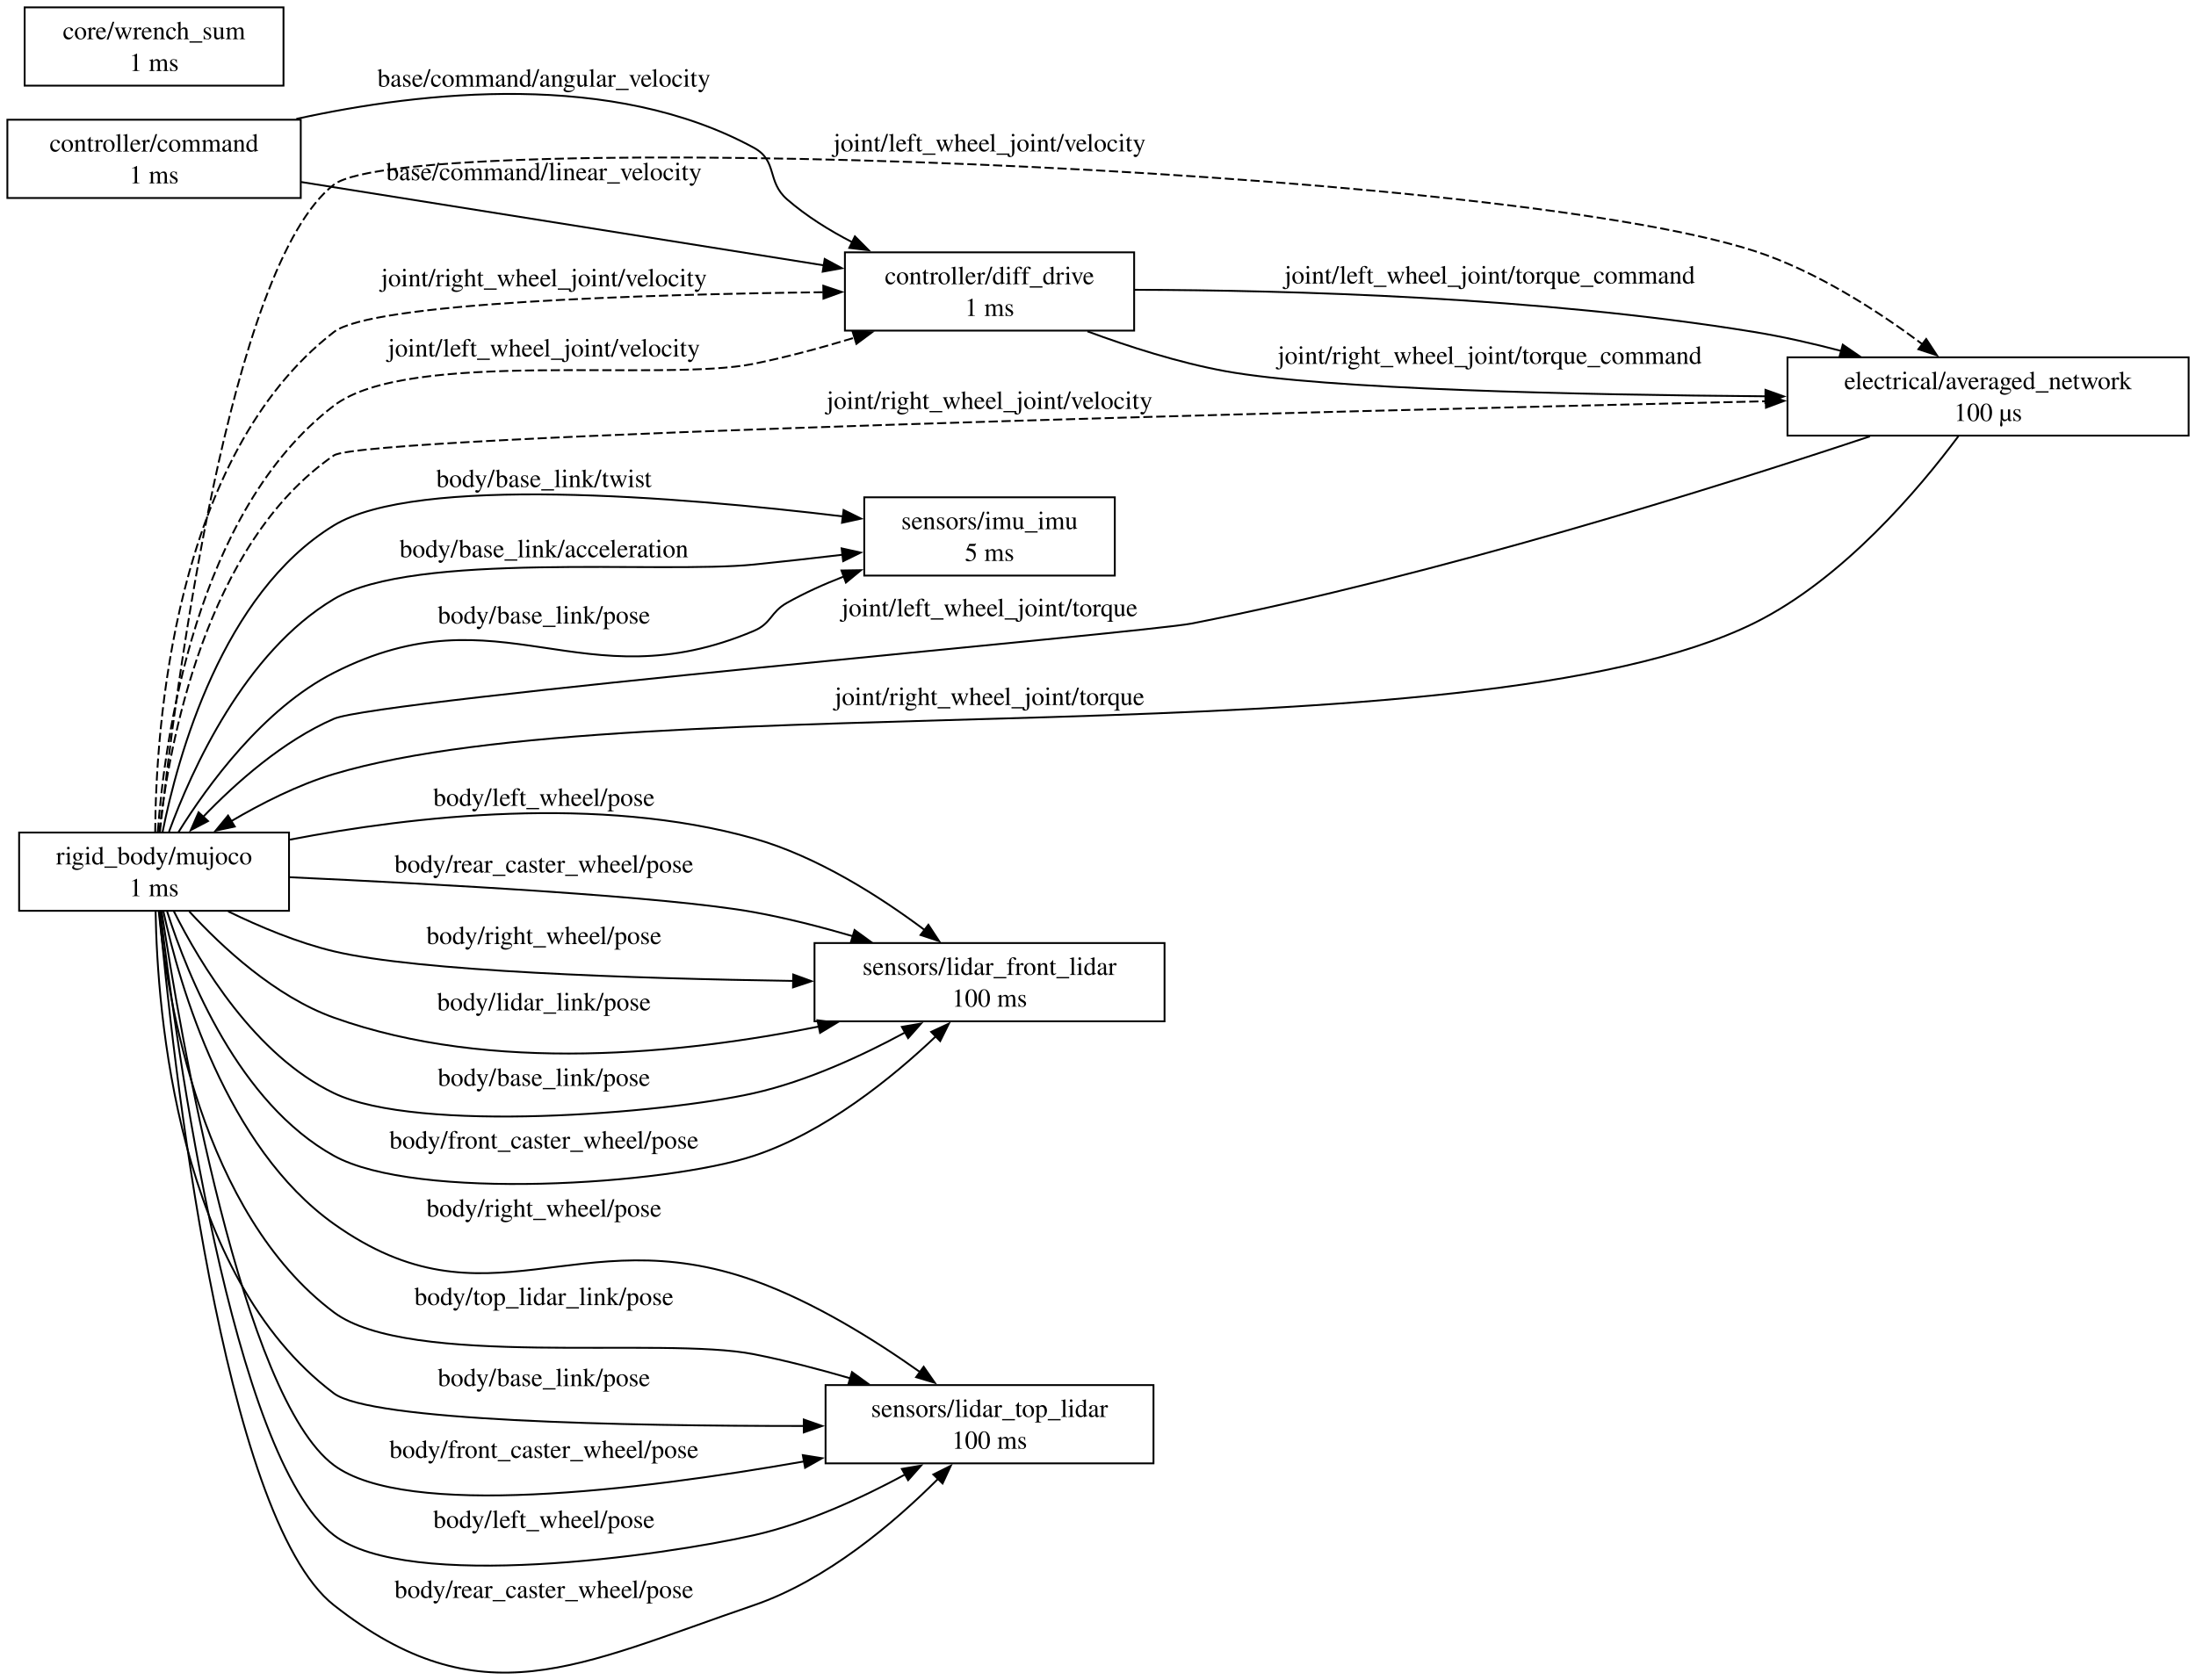
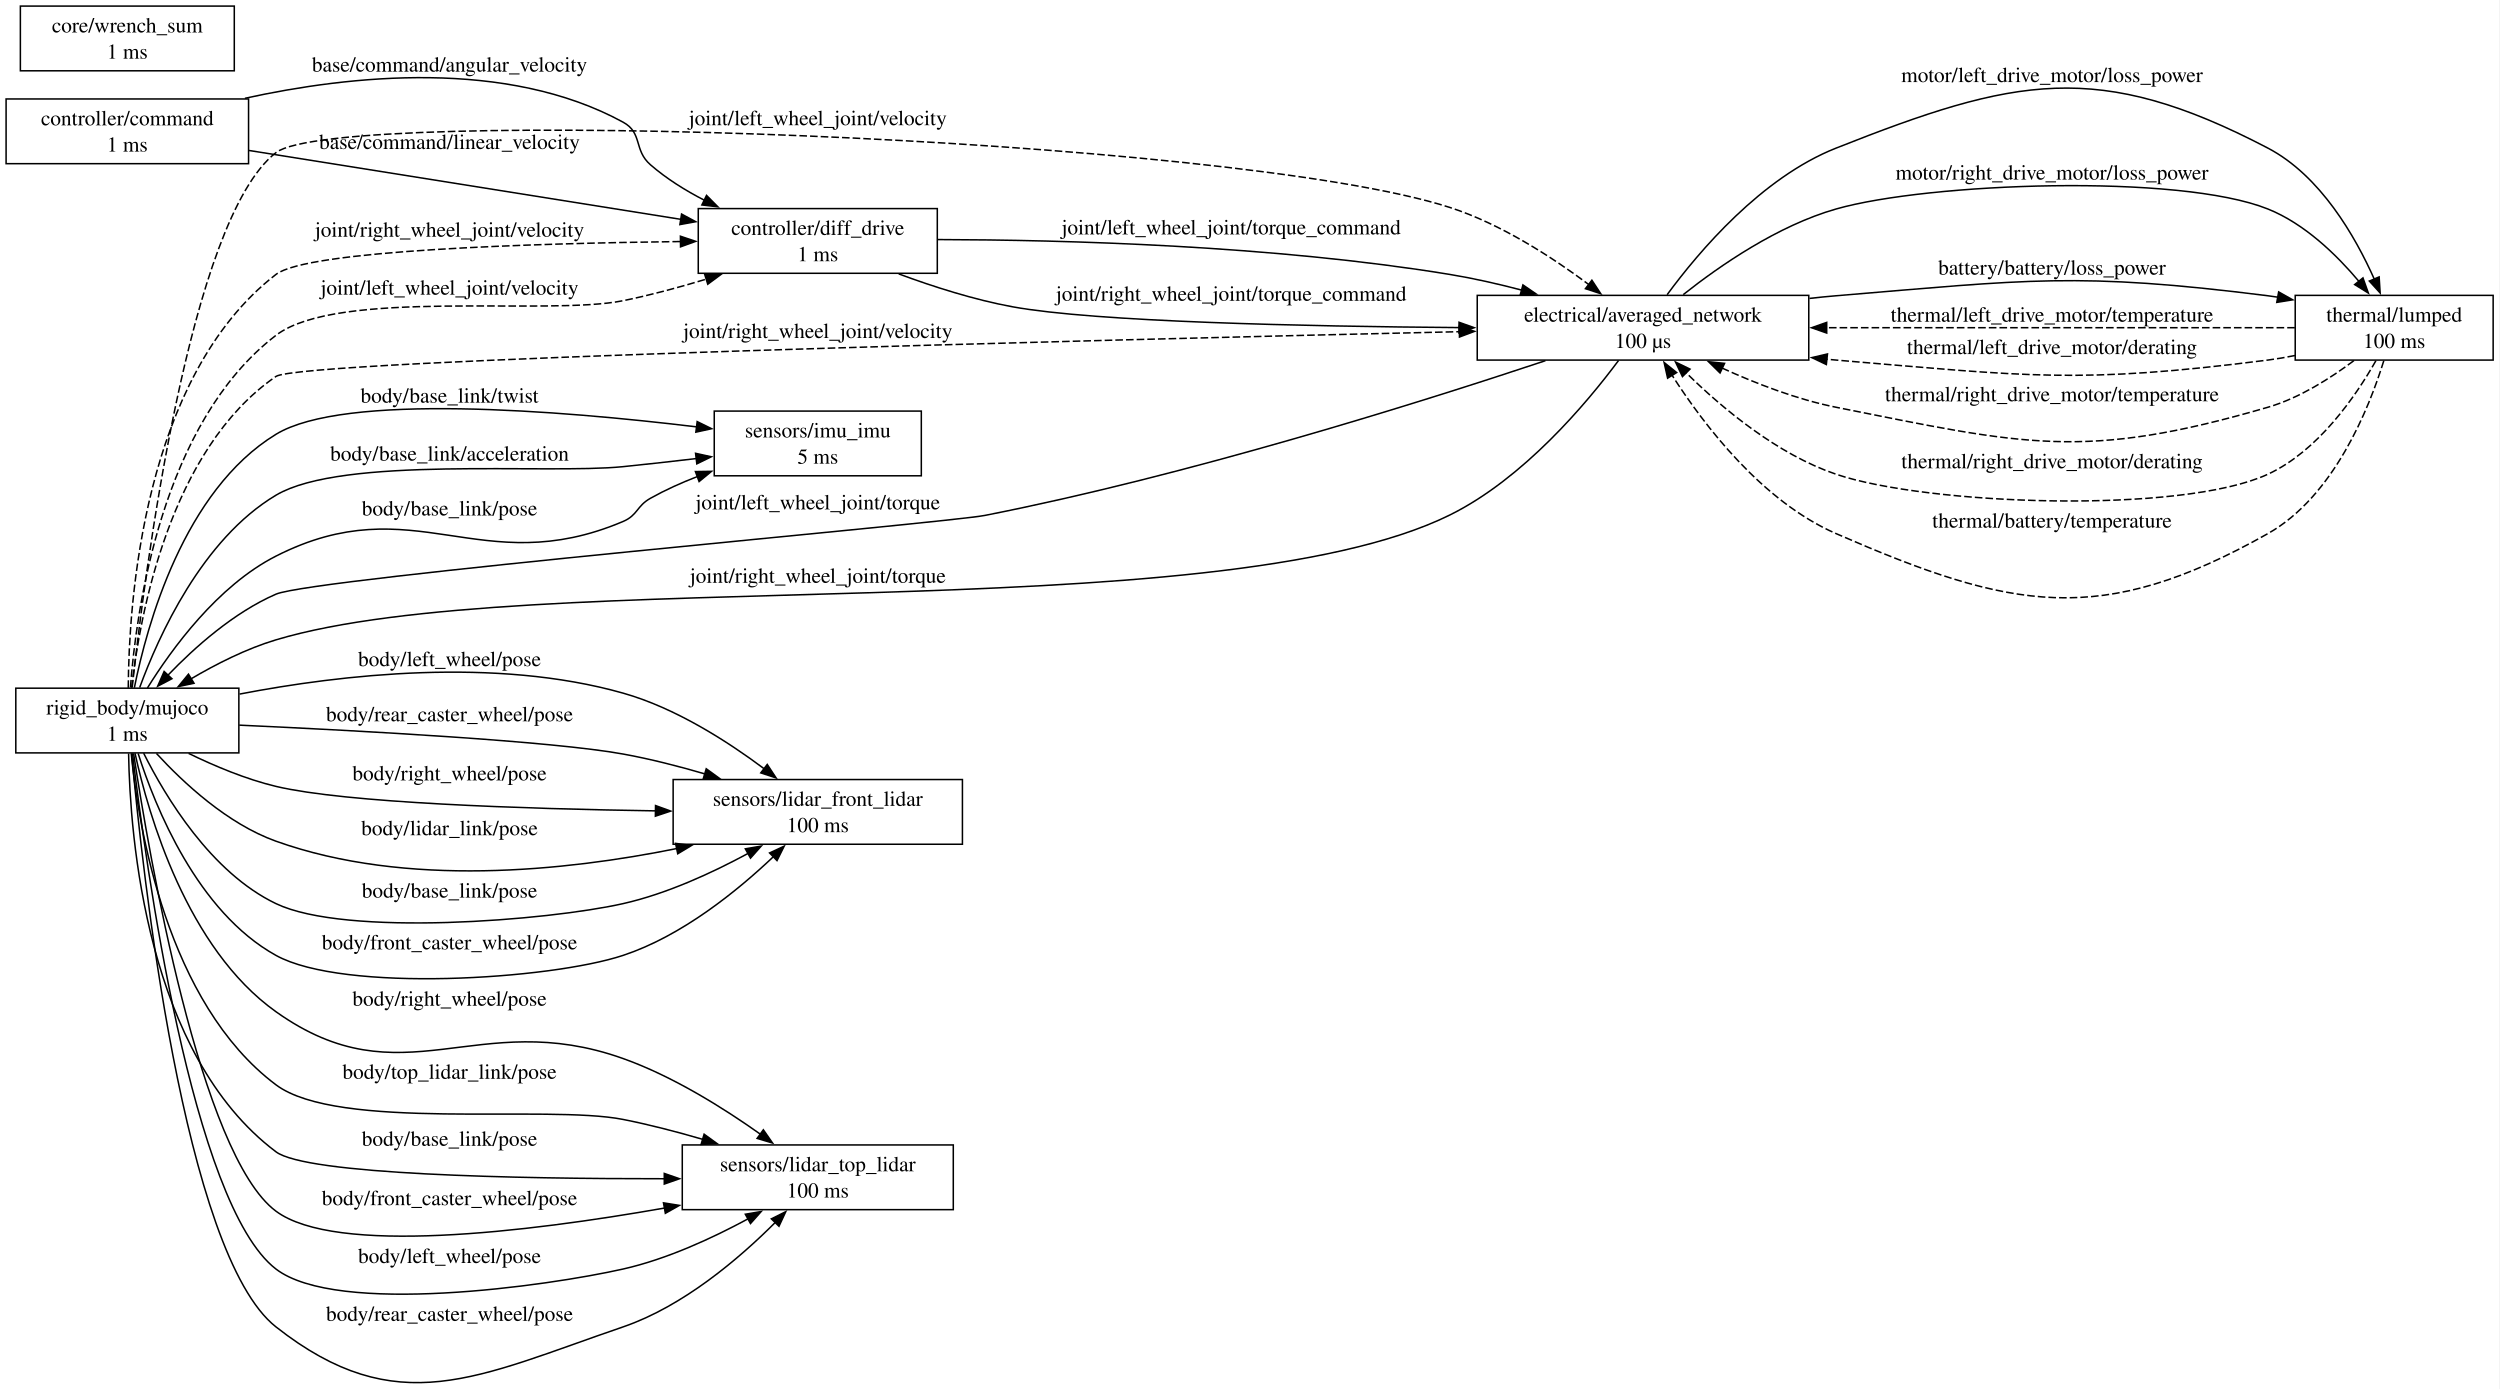
- <svg xmlns="http://www.w3.org/2000/svg" width="1192pt" height="912pt" viewBox="0.00 0.00 1192.00 912.00">
+ <svg xmlns="http://www.w3.org/2000/svg" width="1642pt" height="912pt" viewBox="0.00 0.00 1642.00 912.00">
  <g id="graph0" class="graph" transform="scale(1 1) rotate(0) translate(4 908.4)">
-     <polygon fill="white" stroke="none" points="-4,4 -4,-908.4 1188,-908.4 1188,4 -4,4" />
+     <polygon fill="white" stroke="none" points="-4,4 -4,-908.4 1637.5,-908.4 1637.5,4 -4,4" />
    <g id="node1" class="node">
      <polygon fill="none" stroke="black" points="152.88,-456.4 6.38,-456.4 6.38,-413.9 152.88,-413.9 152.88,-456.4" />
      <text xml:space="preserve" text-anchor="middle" x="79.62" y="-439.1" font-family="Times,serif" font-size="14.00">rigid_body/mujoco</text>
      <text xml:space="preserve" text-anchor="middle" x="79.62" y="-421.85" font-family="Times,serif" font-size="14.00">1 ms</text>
    </g>
    <g id="node3" class="node">
      <polygon fill="none" stroke="black" points="611.62,-771.4 454.62,-771.4 454.62,-728.9 611.62,-728.9 611.62,-771.4" />
      <text xml:space="preserve" text-anchor="middle" x="533.12" y="-754.1" font-family="Times,serif" font-size="14.00">controller/diff_drive</text>
      <text xml:space="preserve" text-anchor="middle" x="533.12" y="-736.85" font-family="Times,serif" font-size="14.00">1 ms</text>
    </g>
    <g id="edge5" class="edge">
      <path fill="none" stroke="black" stroke-dasharray="5,2" d="M81.66,-456.85C85.34,-506.91 101.98,-630.61 177.25,-688.15 217.7,-719.08 355.34,-700.8 405.25,-710.9 423.22,-714.54 442.26,-719.7 459.98,-725.1" />
      <polygon fill="black" stroke="black" points="458.78,-728.39 469.37,-728.02 460.86,-721.71 458.78,-728.39" />
      <text xml:space="preserve" text-anchor="middle" x="291.25" y="-714.85" font-family="Times,serif" font-size="14.00">joint/left_wheel_joint/velocity</text>
    </g>
    <g id="edge6" class="edge">
      <path fill="none" stroke="black" stroke-dasharray="5,2" d="M80.24,-456.61C80.56,-512.1 89.89,-660.76 177.25,-728.15 197.82,-744.02 344.78,-748.53 443.02,-749.76" />
      <polygon fill="black" stroke="black" points="442.89,-753.26 452.93,-749.88 442.97,-746.26 442.89,-753.26" />
      <text xml:space="preserve" text-anchor="middle" x="291.25" y="-752.92" font-family="Times,serif" font-size="14.00">joint/right_wheel_joint/velocity</text>
    </g>
    <g id="node4" class="node">
      <polygon fill="none" stroke="black" points="1184,-714.4 966.25,-714.4 966.25,-671.9 1184,-671.9 1184,-714.4" />
      <text xml:space="preserve" text-anchor="middle" x="1075.12" y="-697.1" font-family="Times,serif" font-size="14.00">electrical/averaged_network</text>
      <text xml:space="preserve" text-anchor="middle" x="1075.12" y="-679.85" font-family="Times,serif" font-size="14.00">100 µs</text>
    </g>
    <g id="edge8" class="edge">
      <path fill="none" stroke="black" stroke-dasharray="5,2" d="M82.83,-456.89C90.74,-529.88 120.25,-764.04 177.25,-808.15 217.22,-839.09 804.77,-818.64 948.25,-772.15 981.84,-761.27 1015.48,-739.45 1039.53,-721.5" />
      <polygon fill="black" stroke="black" points="1041.55,-724.36 1047.37,-715.5 1037.3,-718.79 1041.55,-724.36" />
      <text xml:space="preserve" text-anchor="middle" x="533.12" y="-826.19" font-family="Times,serif" font-size="14.00">joint/left_wheel_joint/velocity</text>
    </g>
-     <g id="edge10" class="edge">
+     <g id="edge12" class="edge">
      <path fill="none" stroke="black" stroke-dasharray="5,2" d="M82.45,-456.63C87.68,-503.2 107.22,-613.12 177.25,-661.15 193.05,-671.99 714.34,-685.07 954.78,-690.55" />
      <polygon fill="black" stroke="black" points="954.43,-694.04 964.5,-690.77 954.58,-687.04 954.43,-694.04" />
      <text xml:space="preserve" text-anchor="middle" x="533.12" y="-686.39" font-family="Times,serif" font-size="14.00">joint/right_wheel_joint/velocity</text>
    </g>
-     <g id="node5" class="node">
+     <g id="node6" class="node">
      <polygon fill="none" stroke="black" points="628.12,-396.4 438.12,-396.4 438.12,-353.9 628.12,-353.9 628.12,-396.4" />
      <text xml:space="preserve" text-anchor="middle" x="533.12" y="-379.1" font-family="Times,serif" font-size="14.00">sensors/lidar_front_lidar</text>
      <text xml:space="preserve" text-anchor="middle" x="533.12" y="-361.85" font-family="Times,serif" font-size="14.00">100 ms</text>
    </g>
-     <g id="edge11" class="edge">
+     <g id="edge19" class="edge">
      <path fill="none" stroke="black" d="M98.75,-413.54C116.47,-394.24 145.38,-367.3 177.25,-355.9 262.77,-325.32 367.26,-336.27 440.64,-351.1" />
      <polygon fill="black" stroke="black" points="439.7,-354.48 450.21,-353.1 441.14,-347.63 439.7,-354.48" />
      <text xml:space="preserve" text-anchor="middle" x="291.25" y="-359.85" font-family="Times,serif" font-size="14.00">body/lidar_link/pose</text>
    </g>
-     <g id="edge12" class="edge">
+     <g id="edge20" class="edge">
      <path fill="none" stroke="black" d="M90.34,-413.72C104.68,-385.03 134.5,-335.39 177.25,-314.9 222.94,-293.01 355.82,-303.76 405.25,-314.9 433.95,-321.37 463.78,-335.13 487.3,-347.86" />
      <polygon fill="black" stroke="black" points="485.53,-350.89 495.97,-352.69 488.93,-344.77 485.53,-350.89" />
      <text xml:space="preserve" text-anchor="middle" x="291.25" y="-318.85" font-family="Times,serif" font-size="14.00">body/base_link/pose</text>
    </g>
-     <g id="edge13" class="edge">
+     <g id="edge21" class="edge">
      <path fill="none" stroke="black" d="M86.72,-413.53C97.97,-378.27 125.69,-309.45 177.25,-280.9 221.58,-256.37 357.15,-264.99 405.25,-280.9 443.77,-293.64 480.11,-323.1 503.95,-345.72" />
      <polygon fill="black" stroke="black" points="501.45,-348.18 511.06,-352.65 506.33,-343.16 501.45,-348.18" />
      <text xml:space="preserve" text-anchor="middle" x="291.25" y="-284.85" font-family="Times,serif" font-size="14.00">body/front_caster_wheel/pose</text>
    </g>
-     <g id="edge14" class="edge">
+     <g id="edge22" class="edge">
      <path fill="none" stroke="black" d="M153.35,-452.53C220.14,-465.38 321.2,-476.92 405.25,-453.15 439.52,-443.46 473.63,-421.63 497.84,-403.52" />
      <polygon fill="black" stroke="black" points="499.93,-406.32 505.74,-397.46 495.67,-400.77 499.93,-406.32" />
      <text xml:space="preserve" text-anchor="middle" x="291.25" y="-470.88" font-family="Times,serif" font-size="14.00">body/left_wheel/pose</text>
    </g>
-     <g id="edge15" class="edge">
+     <g id="edge23" class="edge">
      <path fill="none" stroke="black" d="M153.14,-432.13C233.72,-428.43 358.63,-421.61 405.25,-413.15 422.96,-409.94 441.69,-405.15 459.18,-400.03" />
      <polygon fill="black" stroke="black" points="459.86,-403.48 468.43,-397.25 457.85,-396.78 459.86,-403.48" />
      <text xml:space="preserve" text-anchor="middle" x="291.25" y="-434.68" font-family="Times,serif" font-size="14.00">body/rear_caster_wheel/pose</text>
    </g>
-     <g id="edge16" class="edge">
+     <g id="edge24" class="edge">
      <path fill="none" stroke="black" d="M119.87,-413.57C136.98,-405.24 157.58,-396.59 177.25,-391.9 222.87,-381.03 339.53,-377.16 426.73,-375.82" />
      <polygon fill="black" stroke="black" points="426.55,-379.32 436.5,-375.68 426.45,-372.32 426.55,-379.32" />
      <text xml:space="preserve" text-anchor="middle" x="291.25" y="-395.85" font-family="Times,serif" font-size="14.00">body/right_wheel/pose</text>
    </g>
-     <g id="node6" class="node">
+     <g id="node7" class="node">
      <polygon fill="none" stroke="black" points="622.12,-156.4 444.12,-156.4 444.12,-113.9 622.12,-113.9 622.12,-156.4" />
      <text xml:space="preserve" text-anchor="middle" x="533.12" y="-139.1" font-family="Times,serif" font-size="14.00">sensors/lidar_top_lidar</text>
      <text xml:space="preserve" text-anchor="middle" x="533.12" y="-121.85" font-family="Times,serif" font-size="14.00">100 ms</text>
    </g>
-     <g id="edge17" class="edge">
+     <g id="edge25" class="edge">
      <path fill="none" stroke="black" d="M82.18,-413.53C86.91,-365.44 105.56,-249.64 177.25,-195.9 217.99,-165.37 355.3,-183.03 405.25,-173.15 422.37,-169.77 440.48,-165.05 457.5,-160.09" />
      <polygon fill="black" stroke="black" points="458.47,-163.45 467.06,-157.24 456.47,-156.75 458.47,-163.45" />
      <text xml:space="preserve" text-anchor="middle" x="291.25" y="-199.85" font-family="Times,serif" font-size="14.00">body/top_lidar_link/pose</text>
    </g>
-     <g id="edge18" class="edge">
+     <g id="edge26" class="edge">
      <path fill="none" stroke="black" d="M80.46,-413.53C81.37,-359.04 92.11,-215.91 177.25,-151.9 197.26,-136.86 334.57,-134.16 432.38,-134.2" />
      <polygon fill="black" stroke="black" points="432.29,-137.7 442.29,-134.21 432.3,-130.7 432.29,-137.7" />
      <text xml:space="preserve" text-anchor="middle" x="291.25" y="-155.85" font-family="Times,serif" font-size="14.00">body/base_link/pose</text>
    </g>
-     <g id="edge19" class="edge">
+     <g id="edge27" class="edge">
      <path fill="none" stroke="black" d="M83.73,-413.61C93.75,-347.53 127.46,-149.95 177.25,-112.9 216.29,-83.85 341.86,-99.03 432.56,-114.97" />
      <polygon fill="black" stroke="black" points="431.77,-118.38 442.23,-116.7 433,-111.49 431.77,-118.38" />
      <text xml:space="preserve" text-anchor="middle" x="291.25" y="-116.85" font-family="Times,serif" font-size="14.00">body/front_caster_wheel/pose</text>
    </g>
-     <g id="edge20" class="edge">
+     <g id="edge28" class="edge">
      <path fill="none" stroke="black" d="M83.02,-413.65C91.41,-342.57 122.02,-117.27 177.25,-74.9 217.45,-44.07 355.82,-63.76 405.25,-74.9 433.95,-81.37 463.78,-95.13 487.3,-107.86" />
      <polygon fill="black" stroke="black" points="485.53,-110.89 495.97,-112.69 488.93,-104.77 485.53,-110.89" />
      <text xml:space="preserve" text-anchor="middle" x="291.25" y="-78.85" font-family="Times,serif" font-size="14.00">body/left_wheel/pose</text>
    </g>
-     <g id="edge21" class="edge">
+     <g id="edge29" class="edge">
      <path fill="none" stroke="black" d="M82.44,-413.56C89.33,-337.59 116.57,-84.62 177.25,-36.9 256.9,25.73 309.37,-4.12 405.25,-36.9 444.87,-50.45 481.69,-81.95 505.35,-105.66" />
      <polygon fill="black" stroke="black" points="502.62,-107.86 512.1,-112.59 507.63,-102.98 502.62,-107.86" />
      <text xml:space="preserve" text-anchor="middle" x="291.25" y="-40.85" font-family="Times,serif" font-size="14.00">body/rear_caster_wheel/pose</text>
    </g>
-     <g id="edge22" class="edge">
+     <g id="edge30" class="edge">
      <path fill="none" stroke="black" d="M84.67,-413.67C93.54,-373.1 118.75,-285.53 177.25,-243.9 260.56,-184.62 308.94,-247.51 405.25,-213.15 437.93,-201.5 471.21,-180.63 495.48,-163.41" />
      <polygon fill="black" stroke="black" points="497.37,-166.36 503.42,-157.66 493.27,-160.69 497.37,-166.36" />
      <text xml:space="preserve" text-anchor="middle" x="291.25" y="-247.85" font-family="Times,serif" font-size="14.00">body/right_wheel/pose</text>
    </g>
-     <g id="node7" class="node">
+     <g id="node8" class="node">
      <polygon fill="none" stroke="black" points="601.12,-638.4 465.12,-638.4 465.12,-595.9 601.12,-595.9 601.12,-638.4" />
      <text xml:space="preserve" text-anchor="middle" x="533.12" y="-621.1" font-family="Times,serif" font-size="14.00">sensors/imu_imu</text>
      <text xml:space="preserve" text-anchor="middle" x="533.12" y="-603.85" font-family="Times,serif" font-size="14.00">5 ms</text>
    </g>
-     <g id="edge23" class="edge">
+     <g id="edge31" class="edge">
      <path fill="none" stroke="black" d="M92.82,-456.52C108.67,-482.02 138.9,-523.66 177.25,-543.15 268.04,-589.29 311.5,-526.14 405.25,-565.9 414.9,-570 414.1,-576.03 423.25,-581.15 432.89,-586.56 443.46,-591.31 454.12,-595.44" />
      <polygon fill="black" stroke="black" points="452.75,-598.67 463.35,-598.84 455.17,-592.1 452.75,-598.67" />
      <text xml:space="preserve" text-anchor="middle" x="291.25" y="-569.85" font-family="Times,serif" font-size="14.00">body/base_link/pose</text>
    </g>
-     <g id="edge24" class="edge">
+     <g id="edge32" class="edge">
      <path fill="none" stroke="black" d="M84.25,-456.68C92.45,-497.68 116.64,-586.16 177.25,-623.15 221.89,-650.4 363.35,-638.88 453.61,-628.02" />
      <polygon fill="black" stroke="black" points="453.9,-631.51 463.39,-626.82 453.04,-624.56 453.9,-631.51" />
      <text xml:space="preserve" text-anchor="middle" x="291.25" y="-643.93" font-family="Times,serif" font-size="14.00">body/base_link/twist</text>
    </g>
-     <g id="edge25" class="edge">
+     <g id="edge33" class="edge">
      <path fill="none" stroke="black" d="M87.74,-456.83C100.05,-490.44 128.74,-554.26 177.25,-583.15 220.93,-609.17 354.67,-596.79 405.25,-601.9 420.79,-603.48 437.38,-605.34 453.27,-607.21" />
      <polygon fill="black" stroke="black" points="452.84,-610.68 463.18,-608.39 453.67,-603.73 452.84,-610.68" />
      <text xml:space="preserve" text-anchor="middle" x="291.25" y="-605.85" font-family="Times,serif" font-size="14.00">body/base_link/acceleration</text>
    </g>
    <g id="node2" class="node">
      <polygon fill="none" stroke="black" points="159.25,-843.4 0,-843.4 0,-800.9 159.25,-800.9 159.25,-843.4" />
      <text xml:space="preserve" text-anchor="middle" x="79.62" y="-826.1" font-family="Times,serif" font-size="14.00">controller/command</text>
      <text xml:space="preserve" text-anchor="middle" x="79.62" y="-808.85" font-family="Times,serif" font-size="14.00">1 ms</text>
    </g>
    <g id="edge3" class="edge">
      <path fill="none" stroke="black" d="M159.53,-809.57C238.8,-796.93 360.74,-777.49 443.34,-764.31" />
      <polygon fill="black" stroke="black" points="443.65,-767.81 452.98,-762.78 442.55,-760.89 443.65,-767.81" />
      <text xml:space="preserve" text-anchor="middle" x="291.25" y="-810.55" font-family="Times,serif" font-size="14.00">base/command/linear_velocity</text>
    </g>
    <g id="edge4" class="edge">
      <path fill="none" stroke="black" d="M156.87,-843.84C226.07,-859.03 328.69,-869.95 405.25,-828.15 418.23,-821.07 412.08,-809.85 423.25,-800.15 433.72,-791.06 446.12,-783.31 458.74,-776.83" />
      <polygon fill="black" stroke="black" points="460.05,-780.08 467.51,-772.56 456.99,-773.79 460.05,-780.08" />
      <text xml:space="preserve" text-anchor="middle" x="291.25" y="-861.35" font-family="Times,serif" font-size="14.00">base/command/angular_velocity</text>
    </g>
    <g id="edge7" class="edge">
      <path fill="none" stroke="black" d="M611.75,-751.06C695.37,-750.86 832.08,-747.16 948.25,-728.15 963.8,-725.61 980.18,-721.87 995.79,-717.77" />
      <polygon fill="black" stroke="black" points="996.26,-721.27 1005,-715.28 994.43,-714.51 996.26,-721.27" />
      <text xml:space="preserve" text-anchor="middle" x="804.62" y="-754.46" font-family="Times,serif" font-size="14.00">joint/left_wheel_joint/torque_command</text>
    </g>
-     <g id="edge9" class="edge">
+     <g id="edge11" class="edge">
      <path fill="none" stroke="black" d="M586.28,-728.49C608.85,-720.14 635.82,-711.51 661,-706.9 715.18,-697 852.91,-694.03 954.52,-693.24" />
      <polygon fill="black" stroke="black" points="954.3,-696.74 964.28,-693.17 954.25,-689.74 954.3,-696.74" />
      <text xml:space="preserve" text-anchor="middle" x="804.62" y="-710.85" font-family="Times,serif" font-size="14.00">joint/right_wheel_joint/torque_command</text>
    </g>
    <g id="edge1" class="edge">
      <path fill="none" stroke="black" d="M1011.03,-671.5C927.74,-643.76 776.09,-596.13 643,-569.9 617.46,-564.87 201.12,-528.54 177.25,-518.15 149.64,-506.15 124.07,-483.44 106.17,-464.8" />
      <polygon fill="black" stroke="black" points="108.92,-462.62 99.55,-457.69 103.8,-467.39 108.92,-462.62" />
      <text xml:space="preserve" text-anchor="middle" x="533.12" y="-573.85" font-family="Times,serif" font-size="14.00">joint/left_wheel_joint/torque</text>
    </g>
    <g id="edge2" class="edge">
      <path fill="none" stroke="black" d="M1059.05,-671.61C1037.88,-643.18 996.46,-593.98 948.25,-570.15 793.78,-493.83 342.29,-537.64 177.25,-488.15 157.79,-482.32 137.86,-472.21 121.18,-462.37" />
      <polygon fill="black" stroke="black" points="123.43,-459.64 113.07,-457.44 119.79,-465.62 123.43,-459.64" />
      <text xml:space="preserve" text-anchor="middle" x="533.12" y="-525.61" font-family="Times,serif" font-size="14.00">joint/right_wheel_joint/torque</text>
    </g>
-     <g id="node8" class="node">
+     <g id="node5" class="node">
+       <polygon fill="none" stroke="black" points="1633.5,-714.4 1503.5,-714.4 1503.5,-671.9 1633.5,-671.9 1633.5,-714.4" />
+       <text xml:space="preserve" text-anchor="middle" x="1568.5" y="-697.1" font-family="Times,serif" font-size="14.00">thermal/lumped</text>
+       <text xml:space="preserve" text-anchor="middle" x="1568.5" y="-679.85" font-family="Times,serif" font-size="14.00">100 ms</text>
+     </g>
+     <g id="edge16" class="edge">
+       <path fill="none" stroke="black" d="M1090.96,-714.84C1111.86,-743.26 1152.97,-791.77 1202,-811.15 1319.17,-857.49 1373.84,-869.53 1485.5,-811.15 1520,-793.12 1542.91,-753.22 1555.54,-724.82" />
+       <polygon fill="black" stroke="black" points="1558.62,-726.53 1559.29,-715.96 1552.17,-723.8 1558.62,-726.53" />
+       <text xml:space="preserve" text-anchor="middle" x="1343.75" y="-854.49" font-family="Times,serif" font-size="14.00">motor/left_drive_motor/loss_power</text>
+     </g>
+     <g id="edge17" class="edge">
+       <path fill="none" stroke="black" d="M1101.55,-714.9C1125.61,-733.95 1163.67,-760.24 1202,-771.15 1262.59,-788.41 1427,-794.53 1485.5,-771.15 1509.58,-761.53 1530.63,-741.09 1545.37,-723.56" />
+       <polygon fill="black" stroke="black" points="1547.99,-725.88 1551.54,-715.9 1542.54,-721.49 1547.99,-725.88" />
+       <text xml:space="preserve" text-anchor="middle" x="1343.75" y="-790.43" font-family="Times,serif" font-size="14.00">motor/right_drive_motor/loss_power</text>
+     </g>
+     <g id="edge18" class="edge">
+       <path fill="none" stroke="black" d="M1184.47,-712.4C1190.39,-713.08 1196.26,-713.68 1202,-714.15 1327.57,-724.56 1360.49,-729.91 1485.5,-714.15 1487.69,-713.88 1489.9,-713.56 1492.13,-713.21" />
+       <polygon fill="black" stroke="black" points="1492.62,-716.68 1501.85,-711.47 1491.39,-709.79 1492.62,-716.68" />
+       <text xml:space="preserve" text-anchor="middle" x="1343.75" y="-728.01" font-family="Times,serif" font-size="14.00">battery/battery/loss_power</text>
+     </g>
+     <g id="edge9" class="edge">
+       <path fill="none" stroke="black" stroke-dasharray="5,2" d="M1503.25,-693.15C1425.35,-693.15 1292.5,-693.15 1195.6,-693.15" />
+       <polygon fill="black" stroke="black" points="1195.78,-689.65 1185.78,-693.15 1195.78,-696.65 1195.78,-689.65" />
+       <text xml:space="preserve" text-anchor="middle" x="1343.75" y="-697.1" font-family="Times,serif" font-size="14.00">thermal/left_drive_motor/temperature</text>
+     </g>
+     <g id="edge10" class="edge">
+       <path fill="none" stroke="black" stroke-dasharray="5,2" d="M1503.34,-674.89C1497.35,-673.68 1491.34,-672.65 1485.5,-671.9 1360.51,-655.97 1327.56,-661.38 1202,-671.9 1199.94,-672.08 1197.86,-672.27 1195.76,-672.47" />
+       <polygon fill="black" stroke="black" points="1195.54,-668.97 1185.97,-673.52 1196.29,-675.93 1195.54,-668.97" />
+       <text xml:space="preserve" text-anchor="middle" x="1343.75" y="-675.85" font-family="Times,serif" font-size="14.00">thermal/left_drive_motor/derating</text>
+     </g>
+     <g id="edge13" class="edge">
+       <path fill="none" stroke="black" stroke-dasharray="5,2" d="M1542.06,-671.56C1526.74,-660.01 1506.24,-646.95 1485.5,-640.9 1364.54,-605.64 1325.57,-616.28 1202,-640.9 1176.36,-646.01 1149.4,-656.45 1127.04,-666.66" />
+       <polygon fill="black" stroke="black" points="1125.72,-663.41 1118.16,-670.83 1128.7,-669.75 1125.72,-663.41" />
+       <text xml:space="preserve" text-anchor="middle" x="1343.75" y="-644.85" font-family="Times,serif" font-size="14.00">thermal/right_drive_motor/temperature</text>
+     </g>
+     <g id="edge14" class="edge">
+       <path fill="none" stroke="black" stroke-dasharray="5,2" d="M1556.49,-671.49C1543.24,-648.12 1518.58,-612.18 1485.5,-596.9 1428.3,-570.49 1261.67,-576.7 1202,-596.9 1163.24,-610.02 1127.03,-640.39 1103.49,-663.53" />
+       <polygon fill="black" stroke="black" points="1101.03,-661.04 1096.48,-670.61 1106,-665.97 1101.03,-661.04" />
+       <text xml:space="preserve" text-anchor="middle" x="1343.75" y="-600.85" font-family="Times,serif" font-size="14.00">thermal/right_drive_motor/derating</text>
+     </g>
+     <g id="edge15" class="edge">
+       <path fill="none" stroke="black" stroke-dasharray="5,2" d="M1561.66,-671.41C1551.87,-639.8 1528.81,-582.29 1485.5,-557.9 1375.71,-496.08 1317.52,-507.61 1202,-557.9 1153.49,-579.02 1115.24,-629.07 1094.16,-662.01" />
+       <polygon fill="black" stroke="black" points="1091.29,-660 1088.98,-670.34 1097.23,-663.7 1091.29,-660" />
+       <text xml:space="preserve" text-anchor="middle" x="1343.75" y="-561.85" font-family="Times,serif" font-size="14.00">thermal/battery/temperature</text>
+     </g>
+     <g id="node9" class="node">
      <polygon fill="none" stroke="black" points="149.88,-904.4 9.38,-904.4 9.38,-861.9 149.88,-861.9 149.88,-904.4" />
      <text xml:space="preserve" text-anchor="middle" x="79.62" y="-887.1" font-family="Times,serif" font-size="14.00">core/wrench_sum</text>
      <text xml:space="preserve" text-anchor="middle" x="79.62" y="-869.85" font-family="Times,serif" font-size="14.00">1 ms</text>
    </g>
  </g>
</svg>
